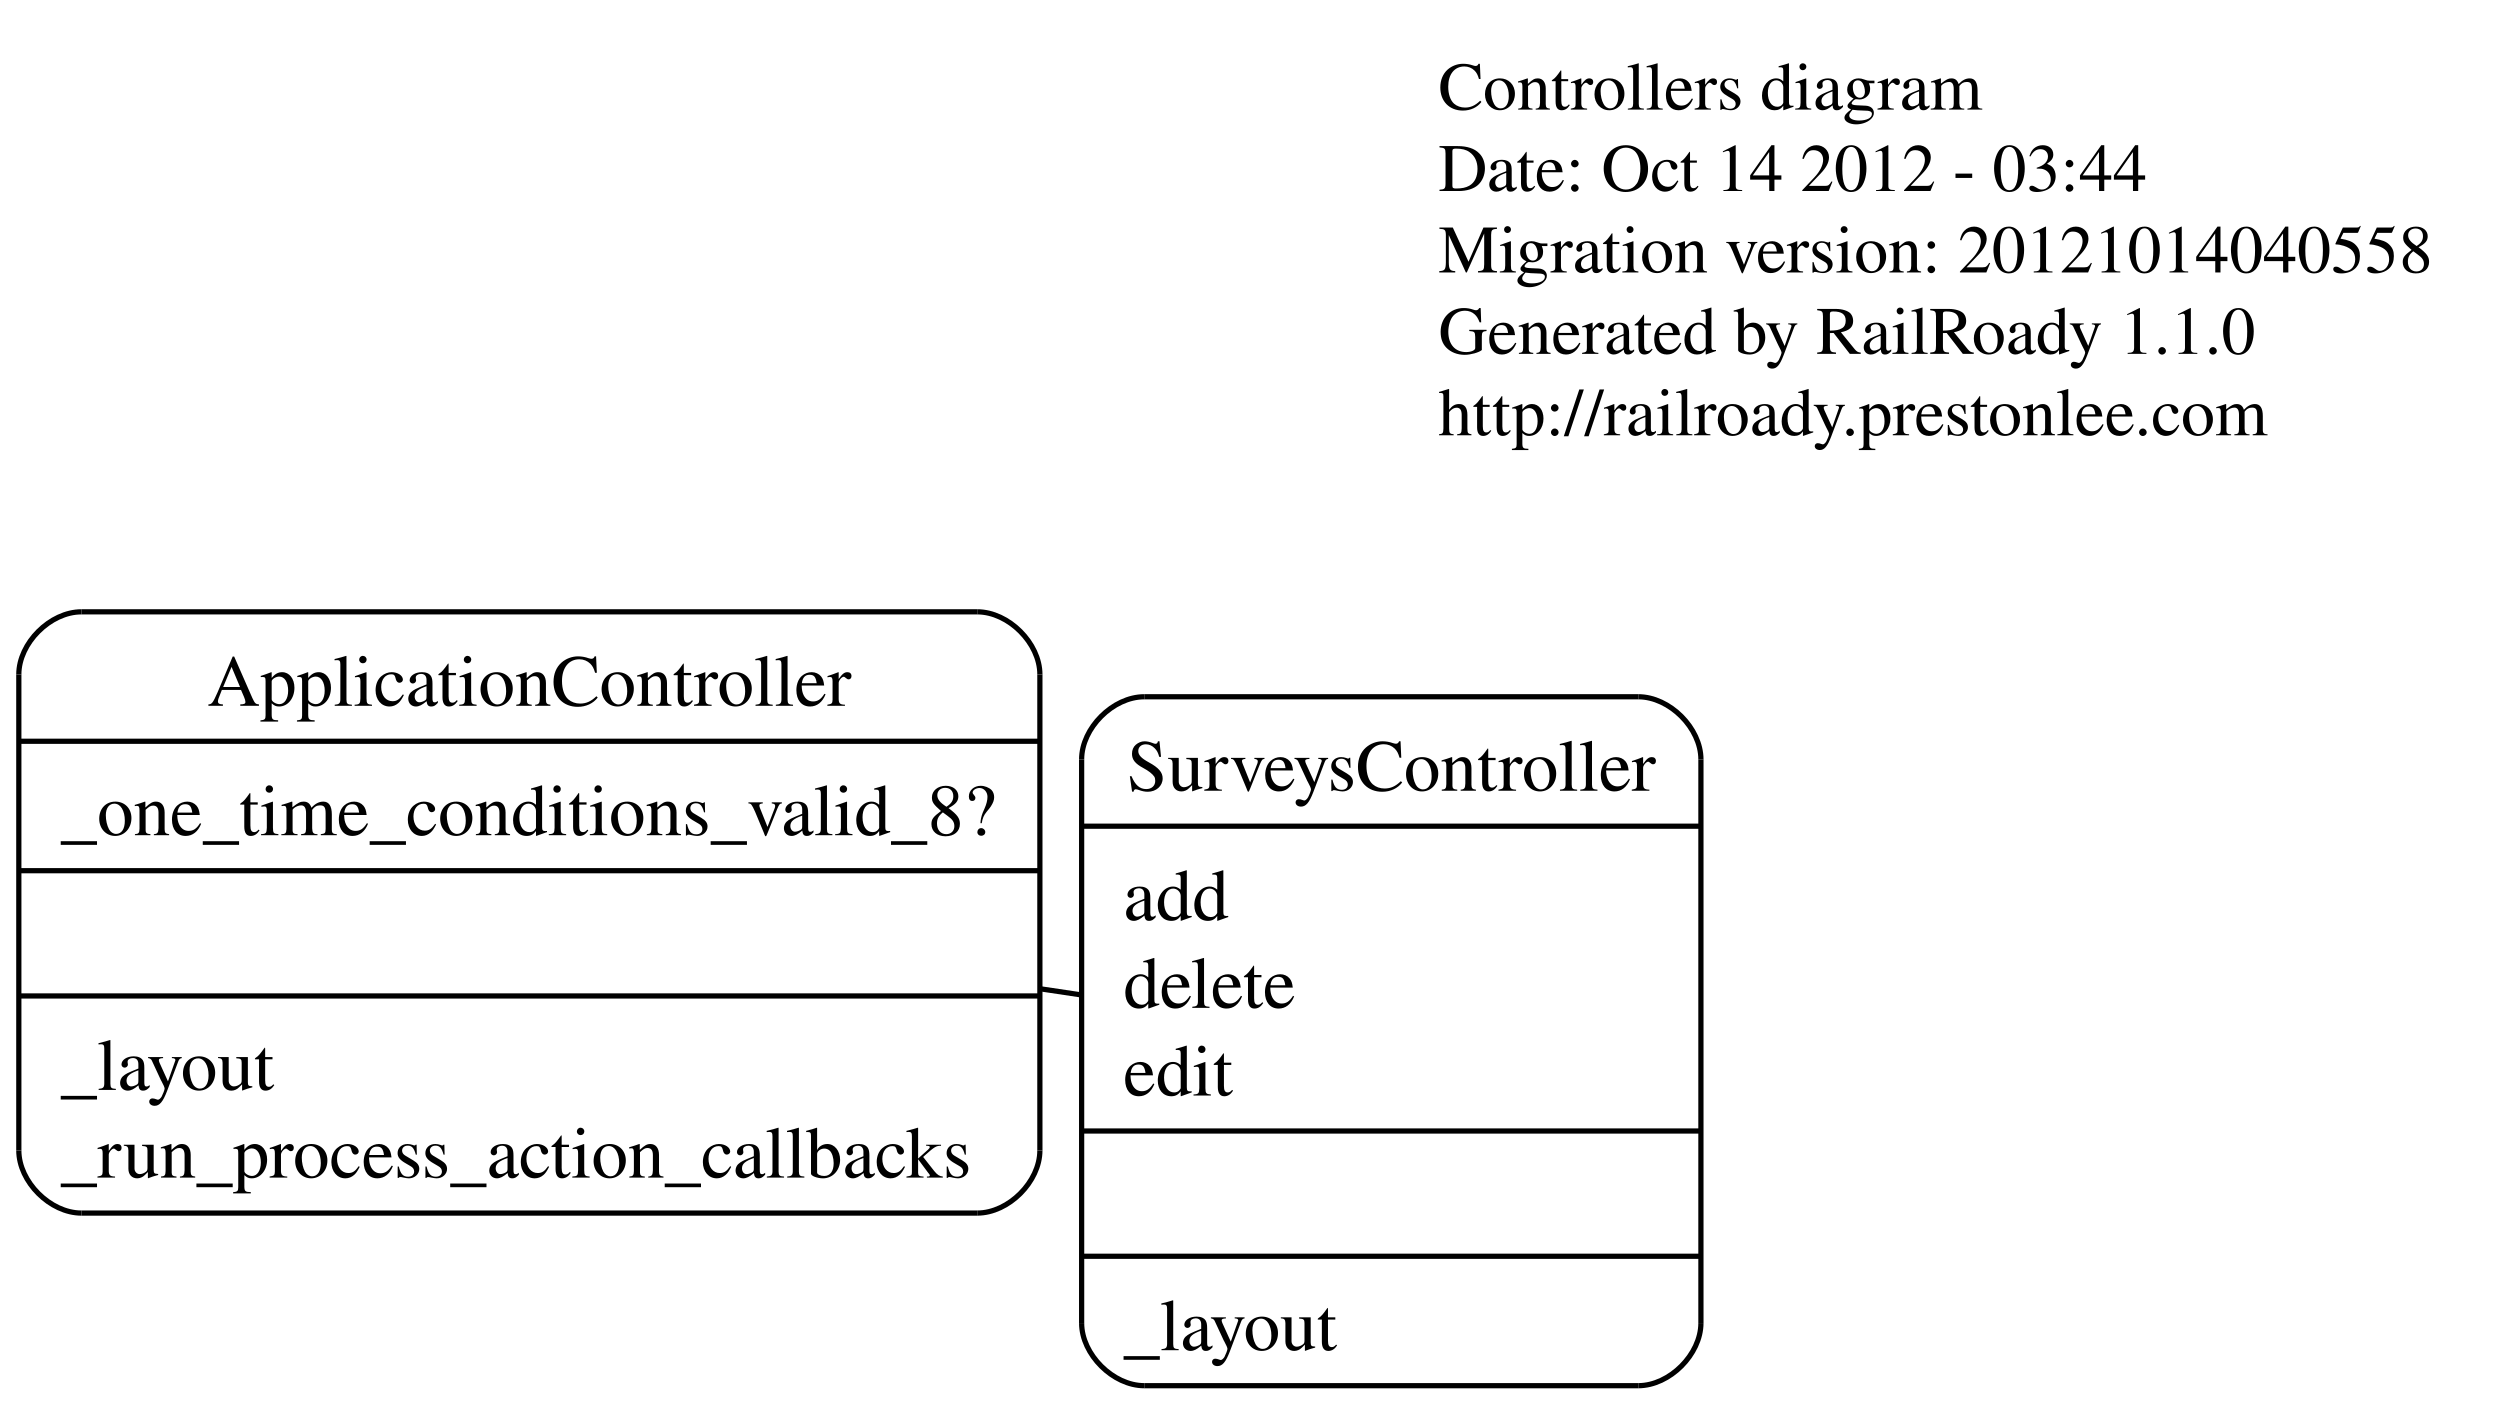
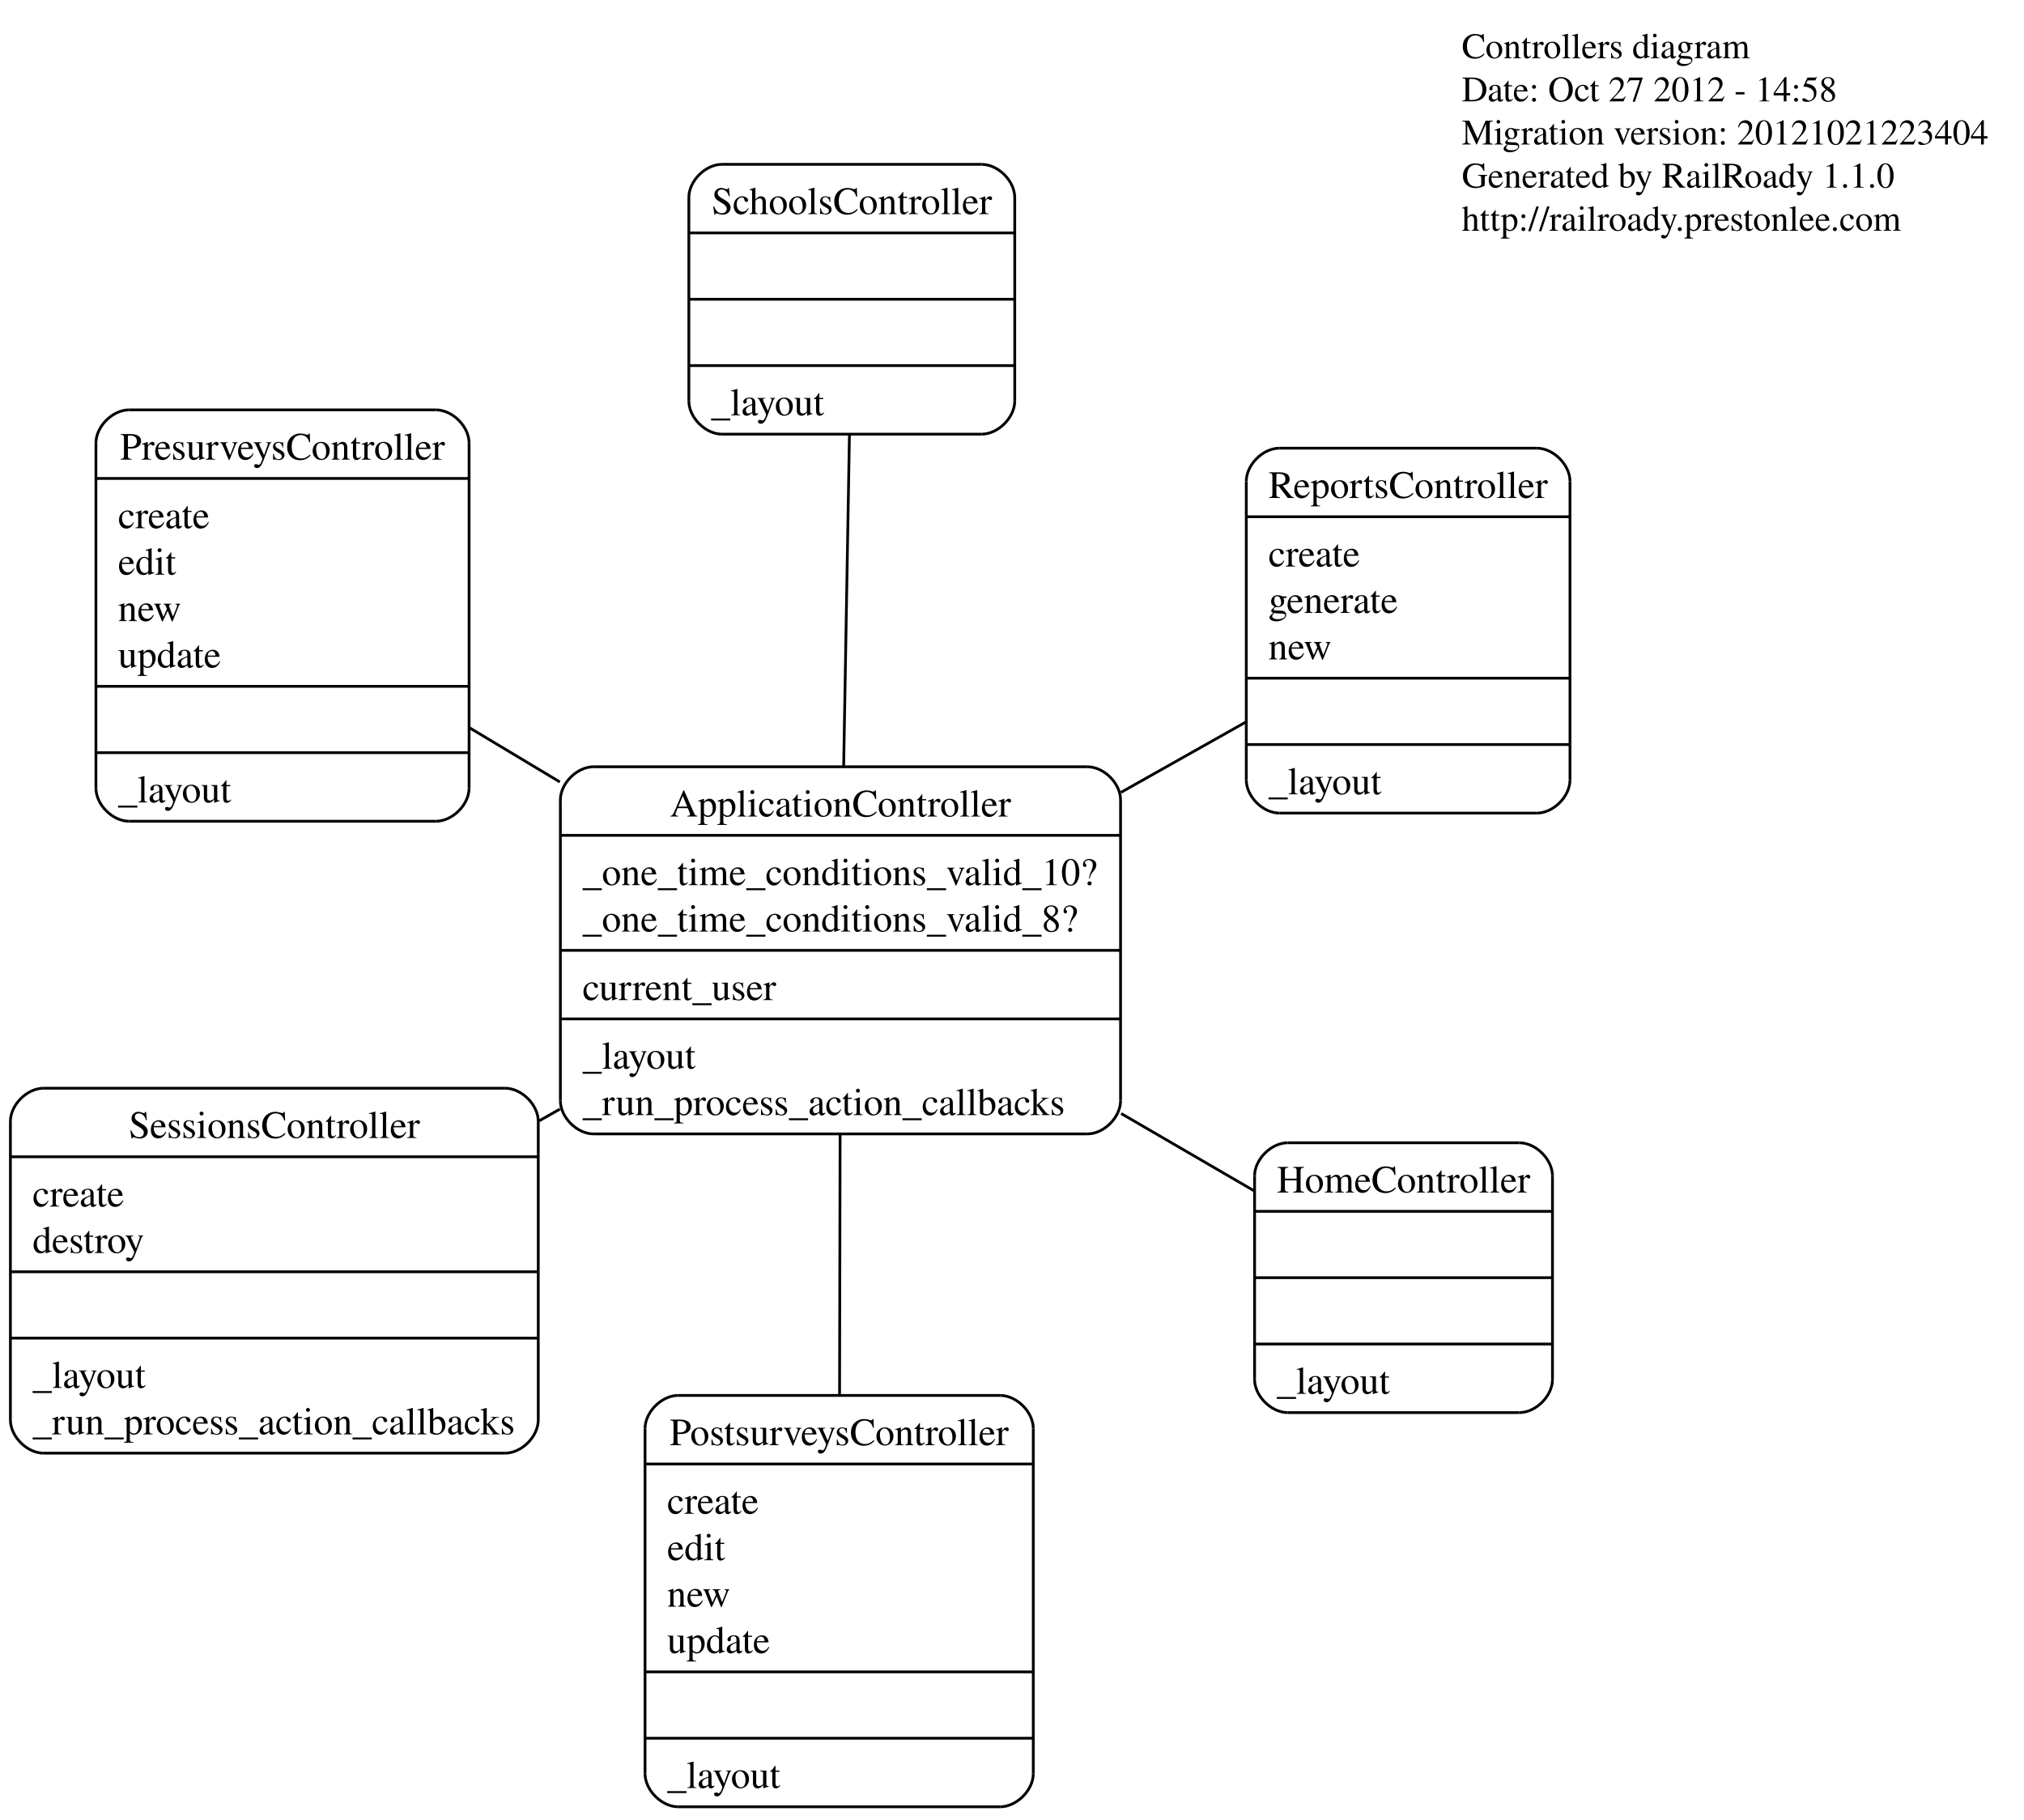
- <svg xmlns="http://www.w3.org/2000/svg" width="479pt" height="270pt" viewBox="0.00 0.00 478.97 270.00">
-   <g id="graph1" class="graph" transform="scale(1 1) rotate(0) translate(4 266)">
-     <polygon fill="white" stroke="white" points="-4,5 -4,-266 475.967,-266 475.967,5 -4,5" />
+ <svg xmlns="http://www.w3.org/2000/svg" width="732pt" height="658pt" viewBox="0.00 0.00 732.14 658.00">
+   <g id="graph1" class="graph" transform="scale(1 1) rotate(0) translate(4 654)">
+     <polygon fill="white" stroke="white" points="-4,5 -4,-654 729.141,-654 729.141,5 -4,5" />
    <g id="node1" class="node">
-       <text text-anchor="start" x="271.591" y="-245" font-family="Times,serif" font-size="13.00">Controllers diagram</text>
-       <text text-anchor="start" x="271.591" y="-229.4" font-family="Times,serif" font-size="13.00">Date: Oct 14 2012 - 03:44</text>
-       <text text-anchor="start" x="271.591" y="-213.8" font-family="Times,serif" font-size="13.00">Migration version: 20121014040558</text>
-       <text text-anchor="start" x="271.591" y="-198.2" font-family="Times,serif" font-size="13.00">Generated by RailRoady 1.1.0</text>
-       <text text-anchor="start" x="271.591" y="-182.6" font-family="Times,serif" font-size="13.00">http://railroady.prestonlee.com</text>
+       <text text-anchor="start" x="524.765" y="-633" font-family="Times,serif" font-size="13.00">Controllers diagram</text>
+       <text text-anchor="start" x="524.765" y="-617.4" font-family="Times,serif" font-size="13.00">Date: Oct 27 2012 - 14:58</text>
+       <text text-anchor="start" x="524.765" y="-601.8" font-family="Times,serif" font-size="13.00">Migration version: 20121021223404</text>
+       <text text-anchor="start" x="524.765" y="-586.2" font-family="Times,serif" font-size="13.00">Generated by RailRoady 1.1.0</text>
+       <text text-anchor="start" x="524.765" y="-570.6" font-family="Times,serif" font-size="13.00">http://railroady.prestonlee.com</text>
    </g>
    <g id="node2" class="node">
-       <polyline fill="none" stroke="black" points="11.591,-33.574 183.226,-33.574 " />
-       <path fill="none" stroke="black" d="M183.226,-33.574C189.226,-33.574 195.226,-39.574 195.226,-45.574" />
-       <polyline fill="none" stroke="black" points="195.226,-45.574 195.226,-136.774 " />
-       <path fill="none" stroke="black" d="M195.226,-136.774C195.226,-142.774 189.226,-148.774 183.226,-148.774" />
-       <polyline fill="none" stroke="black" points="183.226,-148.774 11.591,-148.774 " />
-       <path fill="none" stroke="black" d="M11.591,-148.774C5.591,-148.774 -0.409,-142.774 -0.409,-136.774" />
-       <polyline fill="none" stroke="black" points="-0.409,-136.774 -0.409,-45.574 " />
-       <path fill="none" stroke="black" d="M-0.409,-45.574C-0.409,-39.574 5.591,-33.574 11.591,-33.574" />
-       <text text-anchor="middle" x="97.409" y="-130.774" font-family="Times,serif" font-size="14.00">ApplicationController</text>
-       <polyline fill="none" stroke="black" points="-0.409,-123.974 195.226,-123.974 " />
-       <text text-anchor="start" x="7.591" y="-105.974" font-family="Times,serif" font-size="14.00">_one_time_conditions_valid_8?</text>
-       <polyline fill="none" stroke="black" points="-0.409,-99.174 195.226,-99.174 " />
-       <polyline fill="none" stroke="black" points="-0.409,-75.174 195.226,-75.174 " />
-       <text text-anchor="start" x="7.591" y="-57.174" font-family="Times,serif" font-size="14.00">_layout</text>
-       <text text-anchor="start" x="7.591" y="-40.374" font-family="Times,serif" font-size="14.00">_run_process_action_callbacks</text>
+       <polyline fill="none" stroke="black" points="210.704,-243.9 389.339,-243.9 " />
+       <path fill="none" stroke="black" d="M389.339,-243.9C395.339,-243.9 401.339,-249.9 401.339,-255.9" />
+       <polyline fill="none" stroke="black" points="401.339,-255.9 401.339,-364.7 " />
+       <path fill="none" stroke="black" d="M401.339,-364.7C401.339,-370.7 395.339,-376.7 389.339,-376.7" />
+       <polyline fill="none" stroke="black" points="389.339,-376.7 210.704,-376.7 " />
+       <path fill="none" stroke="black" d="M210.704,-376.7C204.704,-376.7 198.704,-370.7 198.704,-364.7" />
+       <polyline fill="none" stroke="black" points="198.704,-364.7 198.704,-255.9 " />
+       <path fill="none" stroke="black" d="M198.704,-255.9C198.704,-249.9 204.704,-243.9 210.704,-243.9" />
+       <text text-anchor="middle" x="300.021" y="-358.7" font-family="Times,serif" font-size="14.00">ApplicationController</text>
+       <polyline fill="none" stroke="black" points="198.704,-351.9 401.339,-351.9 " />
+       <text text-anchor="start" x="206.704" y="-333.9" font-family="Times,serif" font-size="14.00">_one_time_conditions_valid_10?</text>
+       <text text-anchor="start" x="206.704" y="-317.1" font-family="Times,serif" font-size="14.00">_one_time_conditions_valid_8?</text>
+       <polyline fill="none" stroke="black" points="198.704,-310.3 401.339,-310.3 " />
+       <text text-anchor="start" x="206.704" y="-292.3" font-family="Times,serif" font-size="14.00">current_user</text>
+       <polyline fill="none" stroke="black" points="198.704,-285.5 401.339,-285.5 " />
+       <text text-anchor="start" x="206.704" y="-267.5" font-family="Times,serif" font-size="14.00">_layout</text>
+       <text text-anchor="start" x="206.704" y="-250.7" font-family="Times,serif" font-size="14.00">_run_process_action_callbacks</text>
    </g>
    <g id="node3" class="node">
-       <polyline fill="none" stroke="black" points="215.226,-0.5 309.881,-0.5 " />
-       <path fill="none" stroke="black" d="M309.881,-0.5C315.881,-0.5 321.881,-6.5 321.881,-12.5" />
-       <polyline fill="none" stroke="black" points="321.881,-12.5 321.881,-120.5 " />
-       <path fill="none" stroke="black" d="M321.881,-120.5C321.881,-126.5 315.881,-132.5 309.881,-132.5" />
-       <polyline fill="none" stroke="black" points="309.881,-132.5 215.226,-132.5 " />
-       <path fill="none" stroke="black" d="M215.226,-132.5C209.226,-132.5 203.226,-126.5 203.226,-120.5" />
-       <polyline fill="none" stroke="black" points="203.226,-120.5 203.226,-12.5 " />
-       <path fill="none" stroke="black" d="M203.226,-12.5C203.226,-6.5 209.226,-0.5 215.226,-0.5" />
-       <text text-anchor="middle" x="262.554" y="-114.5" font-family="Times,serif" font-size="14.00">SurveysController</text>
-       <polyline fill="none" stroke="black" points="203.226,-107.7 321.881,-107.7 " />
-       <text text-anchor="start" x="211.226" y="-89.7" font-family="Times,serif" font-size="14.00">add</text>
-       <text text-anchor="start" x="211.226" y="-72.9" font-family="Times,serif" font-size="14.00">delete</text>
-       <text text-anchor="start" x="211.226" y="-56.1" font-family="Times,serif" font-size="14.00">edit</text>
-       <polyline fill="none" stroke="black" points="203.226,-49.3 321.881,-49.3 " />
-       <polyline fill="none" stroke="black" points="203.226,-25.3 321.881,-25.3 " />
-       <text text-anchor="start" x="211.226" y="-7.3" font-family="Times,serif" font-size="14.00">_layout</text>
+       <polyline fill="none" stroke="black" points="461.819,-143.091 545.577,-143.091 " />
+       <path fill="none" stroke="black" d="M545.577,-143.091C551.577,-143.091 557.577,-149.091 557.577,-155.091" />
+       <polyline fill="none" stroke="black" points="557.577,-155.091 557.577,-228.691 " />
+       <path fill="none" stroke="black" d="M557.577,-228.691C557.577,-234.691 551.577,-240.691 545.577,-240.691" />
+       <polyline fill="none" stroke="black" points="545.577,-240.691 461.819,-240.691 " />
+       <path fill="none" stroke="black" d="M461.819,-240.691C455.819,-240.691 449.819,-234.691 449.819,-228.691" />
+       <polyline fill="none" stroke="black" points="449.819,-228.691 449.819,-155.091 " />
+       <path fill="none" stroke="black" d="M449.819,-155.091C449.819,-149.091 455.819,-143.091 461.819,-143.091" />
+       <text text-anchor="middle" x="503.698" y="-222.691" font-family="Times,serif" font-size="14.00">HomeController</text>
+       <polyline fill="none" stroke="black" points="449.819,-215.891 557.577,-215.891 " />
+       <polyline fill="none" stroke="black" points="449.819,-191.891 557.577,-191.891 " />
+       <polyline fill="none" stroke="black" points="449.819,-167.891 557.577,-167.891 " />
+       <text text-anchor="start" x="457.819" y="-149.891" font-family="Times,serif" font-size="14.00">_layout</text>
    </g>
    <g id="edge2" class="edge">
-       <path fill="none" stroke="black" d="M195.383,-76.536C198.022,-76.141 200.64,-75.75 203.224,-75.364" />
+       <path fill="none" stroke="black" d="M401.561,-251.269C418.202,-241.595 434.853,-231.914 449.738,-223.261" />
+     </g>
+     <g id="node4" class="node">
+       <polyline fill="none" stroke="black" points="241.328,-0.5 357.77,-0.5 " />
+       <path fill="none" stroke="black" d="M357.77,-0.5C363.77,-0.5 369.77,-6.5 369.77,-12.5" />
+       <polyline fill="none" stroke="black" points="369.77,-12.5 369.77,-137.3 " />
+       <path fill="none" stroke="black" d="M369.77,-137.3C369.77,-143.3 363.77,-149.3 357.77,-149.3" />
+       <polyline fill="none" stroke="black" points="357.77,-149.3 241.328,-149.3 " />
+       <path fill="none" stroke="black" d="M241.328,-149.3C235.328,-149.3 229.328,-143.3 229.328,-137.3" />
+       <polyline fill="none" stroke="black" points="229.328,-137.3 229.328,-12.5 " />
+       <path fill="none" stroke="black" d="M229.328,-12.5C229.328,-6.5 235.328,-0.5 241.328,-0.5" />
+       <text text-anchor="middle" x="299.549" y="-131.3" font-family="Times,serif" font-size="14.00">PostsurveysController</text>
+       <polyline fill="none" stroke="black" points="229.328,-124.5 369.77,-124.5 " />
+       <text text-anchor="start" x="237.328" y="-106.5" font-family="Times,serif" font-size="14.00">create</text>
+       <text text-anchor="start" x="237.328" y="-89.7" font-family="Times,serif" font-size="14.00">edit</text>
+       <text text-anchor="start" x="237.328" y="-72.9" font-family="Times,serif" font-size="14.00">new</text>
+       <text text-anchor="start" x="237.328" y="-56.1" font-family="Times,serif" font-size="14.00">update</text>
+       <polyline fill="none" stroke="black" points="229.328,-49.3 369.77,-49.3 " />
+       <polyline fill="none" stroke="black" points="229.328,-25.3 369.77,-25.3 " />
+       <text text-anchor="start" x="237.328" y="-7.3" font-family="Times,serif" font-size="14.00">_layout</text>
+     </g>
+     <g id="edge4" class="edge">
+       <path fill="none" stroke="black" d="M299.888,-243.788C299.829,-214.421 299.759,-179.774 299.699,-149.529" />
+     </g>
+     <g id="node5" class="node">
+       <polyline fill="none" stroke="black" points="42.702,-356.999 153.681,-356.999 " />
+       <path fill="none" stroke="black" d="M153.681,-356.999C159.681,-356.999 165.681,-362.999 165.681,-368.999" />
+       <polyline fill="none" stroke="black" points="165.681,-368.999 165.681,-493.799 " />
+       <path fill="none" stroke="black" d="M165.681,-493.799C165.681,-499.799 159.681,-505.799 153.681,-505.799" />
+       <polyline fill="none" stroke="black" points="153.681,-505.799 42.702,-505.799 " />
+       <path fill="none" stroke="black" d="M42.702,-505.799C36.702,-505.799 30.702,-499.799 30.702,-493.799" />
+       <polyline fill="none" stroke="black" points="30.702,-493.799 30.702,-368.999 " />
+       <path fill="none" stroke="black" d="M30.702,-368.999C30.702,-362.999 36.702,-356.999 42.702,-356.999" />
+       <text text-anchor="middle" x="98.191" y="-487.799" font-family="Times,serif" font-size="14.00">PresurveysController</text>
+       <polyline fill="none" stroke="black" points="30.702,-480.999 165.681,-480.999 " />
+       <text text-anchor="start" x="38.702" y="-462.999" font-family="Times,serif" font-size="14.00">create</text>
+       <text text-anchor="start" x="38.702" y="-446.199" font-family="Times,serif" font-size="14.00">edit</text>
+       <text text-anchor="start" x="38.702" y="-429.399" font-family="Times,serif" font-size="14.00">new</text>
+       <text text-anchor="start" x="38.702" y="-412.599" font-family="Times,serif" font-size="14.00">update</text>
+       <polyline fill="none" stroke="black" points="30.702,-405.799 165.681,-405.799 " />
+       <polyline fill="none" stroke="black" points="30.702,-381.799 165.681,-381.799 " />
+       <text text-anchor="start" x="38.702" y="-363.799" font-family="Times,serif" font-size="14.00">_layout</text>
+     </g>
+     <g id="edge6" class="edge">
+       <path fill="none" stroke="black" d="M198.515,-371.204C187.423,-377.86 176.34,-384.509 165.802,-390.832" />
+     </g>
+     <g id="node6" class="node">
+       <polyline fill="none" stroke="black" points="458.816,-359.945 551.913,-359.945 " />
+       <path fill="none" stroke="black" d="M551.913,-359.945C557.913,-359.945 563.913,-365.945 563.913,-371.945" />
+       <polyline fill="none" stroke="black" points="563.913,-371.945 563.913,-479.945 " />
+       <path fill="none" stroke="black" d="M563.913,-479.945C563.913,-485.945 557.913,-491.945 551.913,-491.945" />
+       <polyline fill="none" stroke="black" points="551.913,-491.945 458.816,-491.945 " />
+       <path fill="none" stroke="black" d="M458.816,-491.945C452.816,-491.945 446.816,-485.945 446.816,-479.945" />
+       <polyline fill="none" stroke="black" points="446.816,-479.945 446.816,-371.945 " />
+       <path fill="none" stroke="black" d="M446.816,-371.945C446.816,-365.945 452.816,-359.945 458.816,-359.945" />
+       <text text-anchor="middle" x="505.364" y="-473.945" font-family="Times,serif" font-size="14.00">ReportsController</text>
+       <polyline fill="none" stroke="black" points="446.816,-467.145 563.913,-467.145 " />
+       <text text-anchor="start" x="454.816" y="-449.145" font-family="Times,serif" font-size="14.00">create</text>
+       <text text-anchor="start" x="454.816" y="-432.345" font-family="Times,serif" font-size="14.00">generate</text>
+       <text text-anchor="start" x="454.816" y="-415.545" font-family="Times,serif" font-size="14.00">new</text>
+       <polyline fill="none" stroke="black" points="446.816,-408.745 563.913,-408.745 " />
+       <polyline fill="none" stroke="black" points="446.816,-384.745 563.913,-384.745 " />
+       <text text-anchor="start" x="454.816" y="-366.745" font-family="Times,serif" font-size="14.00">_layout</text>
+     </g>
+     <g id="edge8" class="edge">
+       <path fill="none" stroke="black" d="M401.49,-367.445C416.949,-376.151 432.445,-384.878 446.575,-392.836" />
+     </g>
+     <g id="node7" class="node">
+       <polyline fill="none" stroke="black" points="257.179,-497.016 351.062,-497.016 " />
+       <path fill="none" stroke="black" d="M351.062,-497.016C357.062,-497.016 363.062,-503.016 363.062,-509.016" />
+       <polyline fill="none" stroke="black" points="363.062,-509.016 363.062,-582.616 " />
+       <path fill="none" stroke="black" d="M363.062,-582.616C363.062,-588.616 357.062,-594.616 351.062,-594.616" />
+       <polyline fill="none" stroke="black" points="351.062,-594.616 257.179,-594.616 " />
+       <path fill="none" stroke="black" d="M257.179,-594.616C251.179,-594.616 245.179,-588.616 245.179,-582.616" />
+       <polyline fill="none" stroke="black" points="245.179,-582.616 245.179,-509.016 " />
+       <path fill="none" stroke="black" d="M245.179,-509.016C245.179,-503.016 251.179,-497.016 257.179,-497.016" />
+       <text text-anchor="middle" x="304.121" y="-576.616" font-family="Times,serif" font-size="14.00">SchoolsController</text>
+       <polyline fill="none" stroke="black" points="245.179,-569.816 363.062,-569.816 " />
+       <polyline fill="none" stroke="black" points="245.179,-545.816 363.062,-545.816 " />
+       <polyline fill="none" stroke="black" points="245.179,-521.816 363.062,-521.816 " />
+       <text text-anchor="start" x="253.179" y="-503.816" font-family="Times,serif" font-size="14.00">_layout</text>
+     </g>
+     <g id="edge10" class="edge">
+       <path fill="none" stroke="black" d="M301.18,-376.845C301.845,-415.068 302.666,-462.231 303.271,-497.008" />
+     </g>
+     <g id="node8" class="node">
+       <polyline fill="none" stroke="black" points="11.765,-128.424 178.704,-128.424 " />
+       <path fill="none" stroke="black" d="M178.704,-128.424C184.704,-128.424 190.704,-134.424 190.704,-140.424" />
+       <polyline fill="none" stroke="black" points="190.704,-140.424 190.704,-248.424 " />
+       <path fill="none" stroke="black" d="M190.704,-248.424C190.704,-254.424 184.704,-260.424 178.704,-260.424" />
+       <polyline fill="none" stroke="black" points="178.704,-260.424 11.765,-260.424 " />
+       <path fill="none" stroke="black" d="M11.765,-260.424C5.765,-260.424 -0.235,-254.424 -0.235,-248.424" />
+       <polyline fill="none" stroke="black" points="-0.235,-248.424 -0.235,-140.424 " />
+       <path fill="none" stroke="black" d="M-0.235,-140.424C-0.235,-134.424 5.765,-128.424 11.765,-128.424" />
+       <text text-anchor="middle" x="95.235" y="-242.424" font-family="Times,serif" font-size="14.00">SessionsController</text>
+       <polyline fill="none" stroke="black" points="-0.235,-235.624 190.704,-235.624 " />
+       <text text-anchor="start" x="7.765" y="-217.624" font-family="Times,serif" font-size="14.00">create</text>
+       <text text-anchor="start" x="7.765" y="-200.824" font-family="Times,serif" font-size="14.00">destroy</text>
+       <polyline fill="none" stroke="black" points="-0.235,-194.024 190.704,-194.024 " />
+       <polyline fill="none" stroke="black" points="-0.235,-170.024 190.704,-170.024 " />
+       <text text-anchor="start" x="7.765" y="-152.024" font-family="Times,serif" font-size="14.00">_layout</text>
+       <text text-anchor="start" x="7.765" y="-135.224" font-family="Times,serif" font-size="14.00">_run_process_action_callbacks</text>
+     </g>
+     <g id="edge12" class="edge">
+       <path fill="none" stroke="black" d="M198.528,-252.871C196.013,-251.448 193.498,-250.025 190.989,-248.605" />
    </g>
  </g>
</svg>
